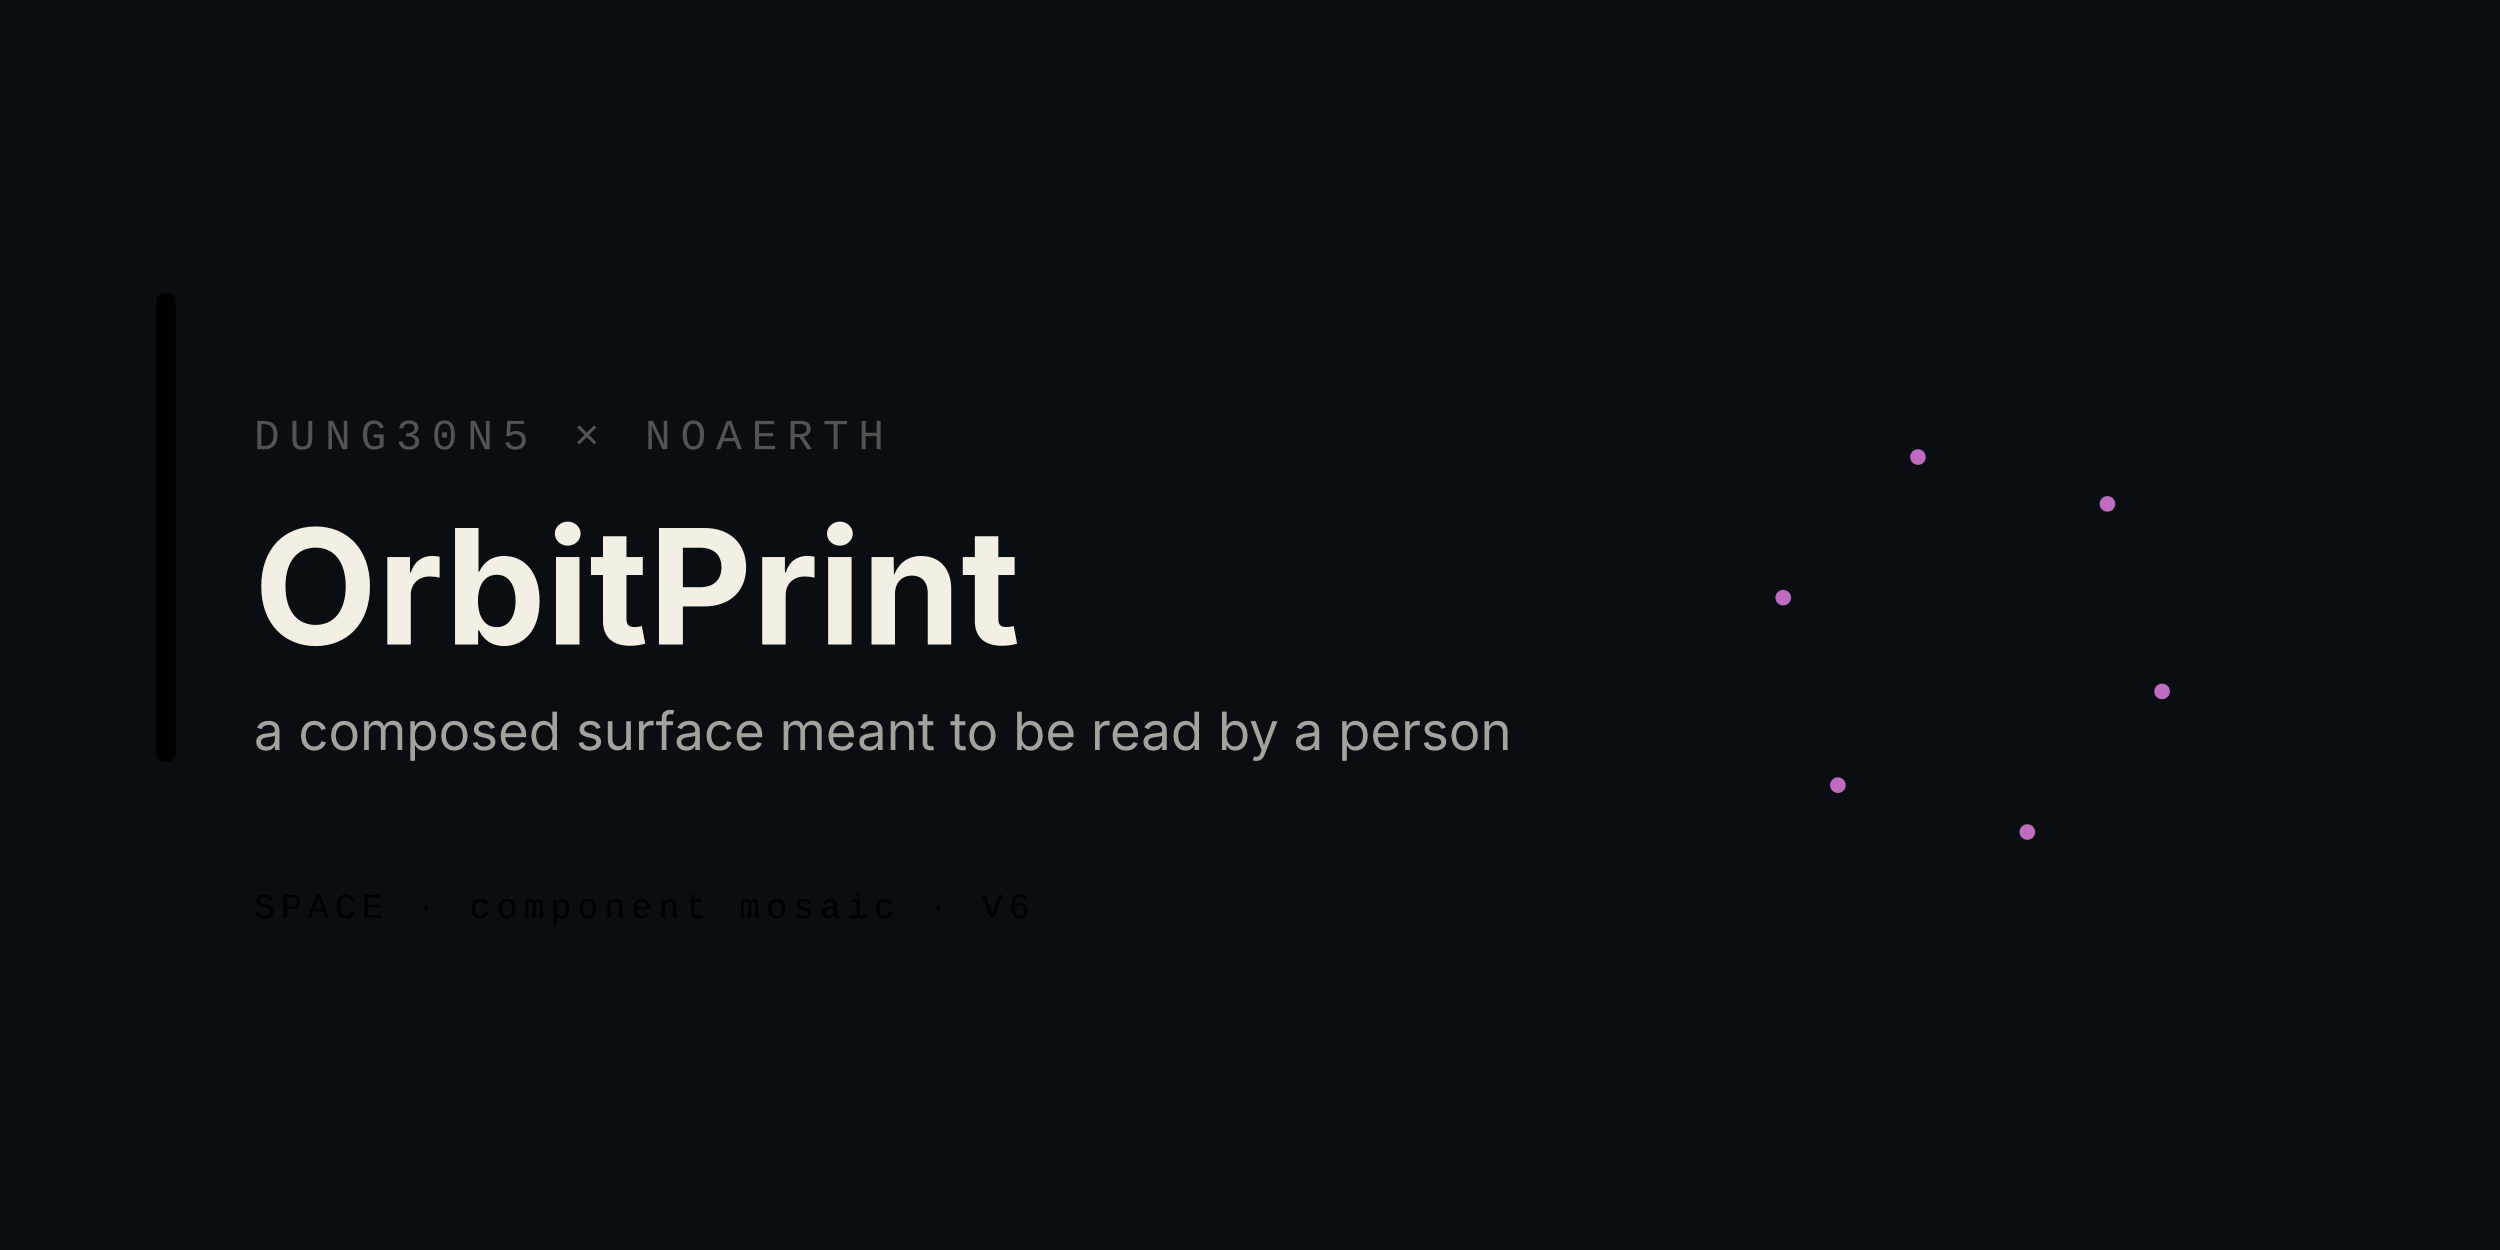
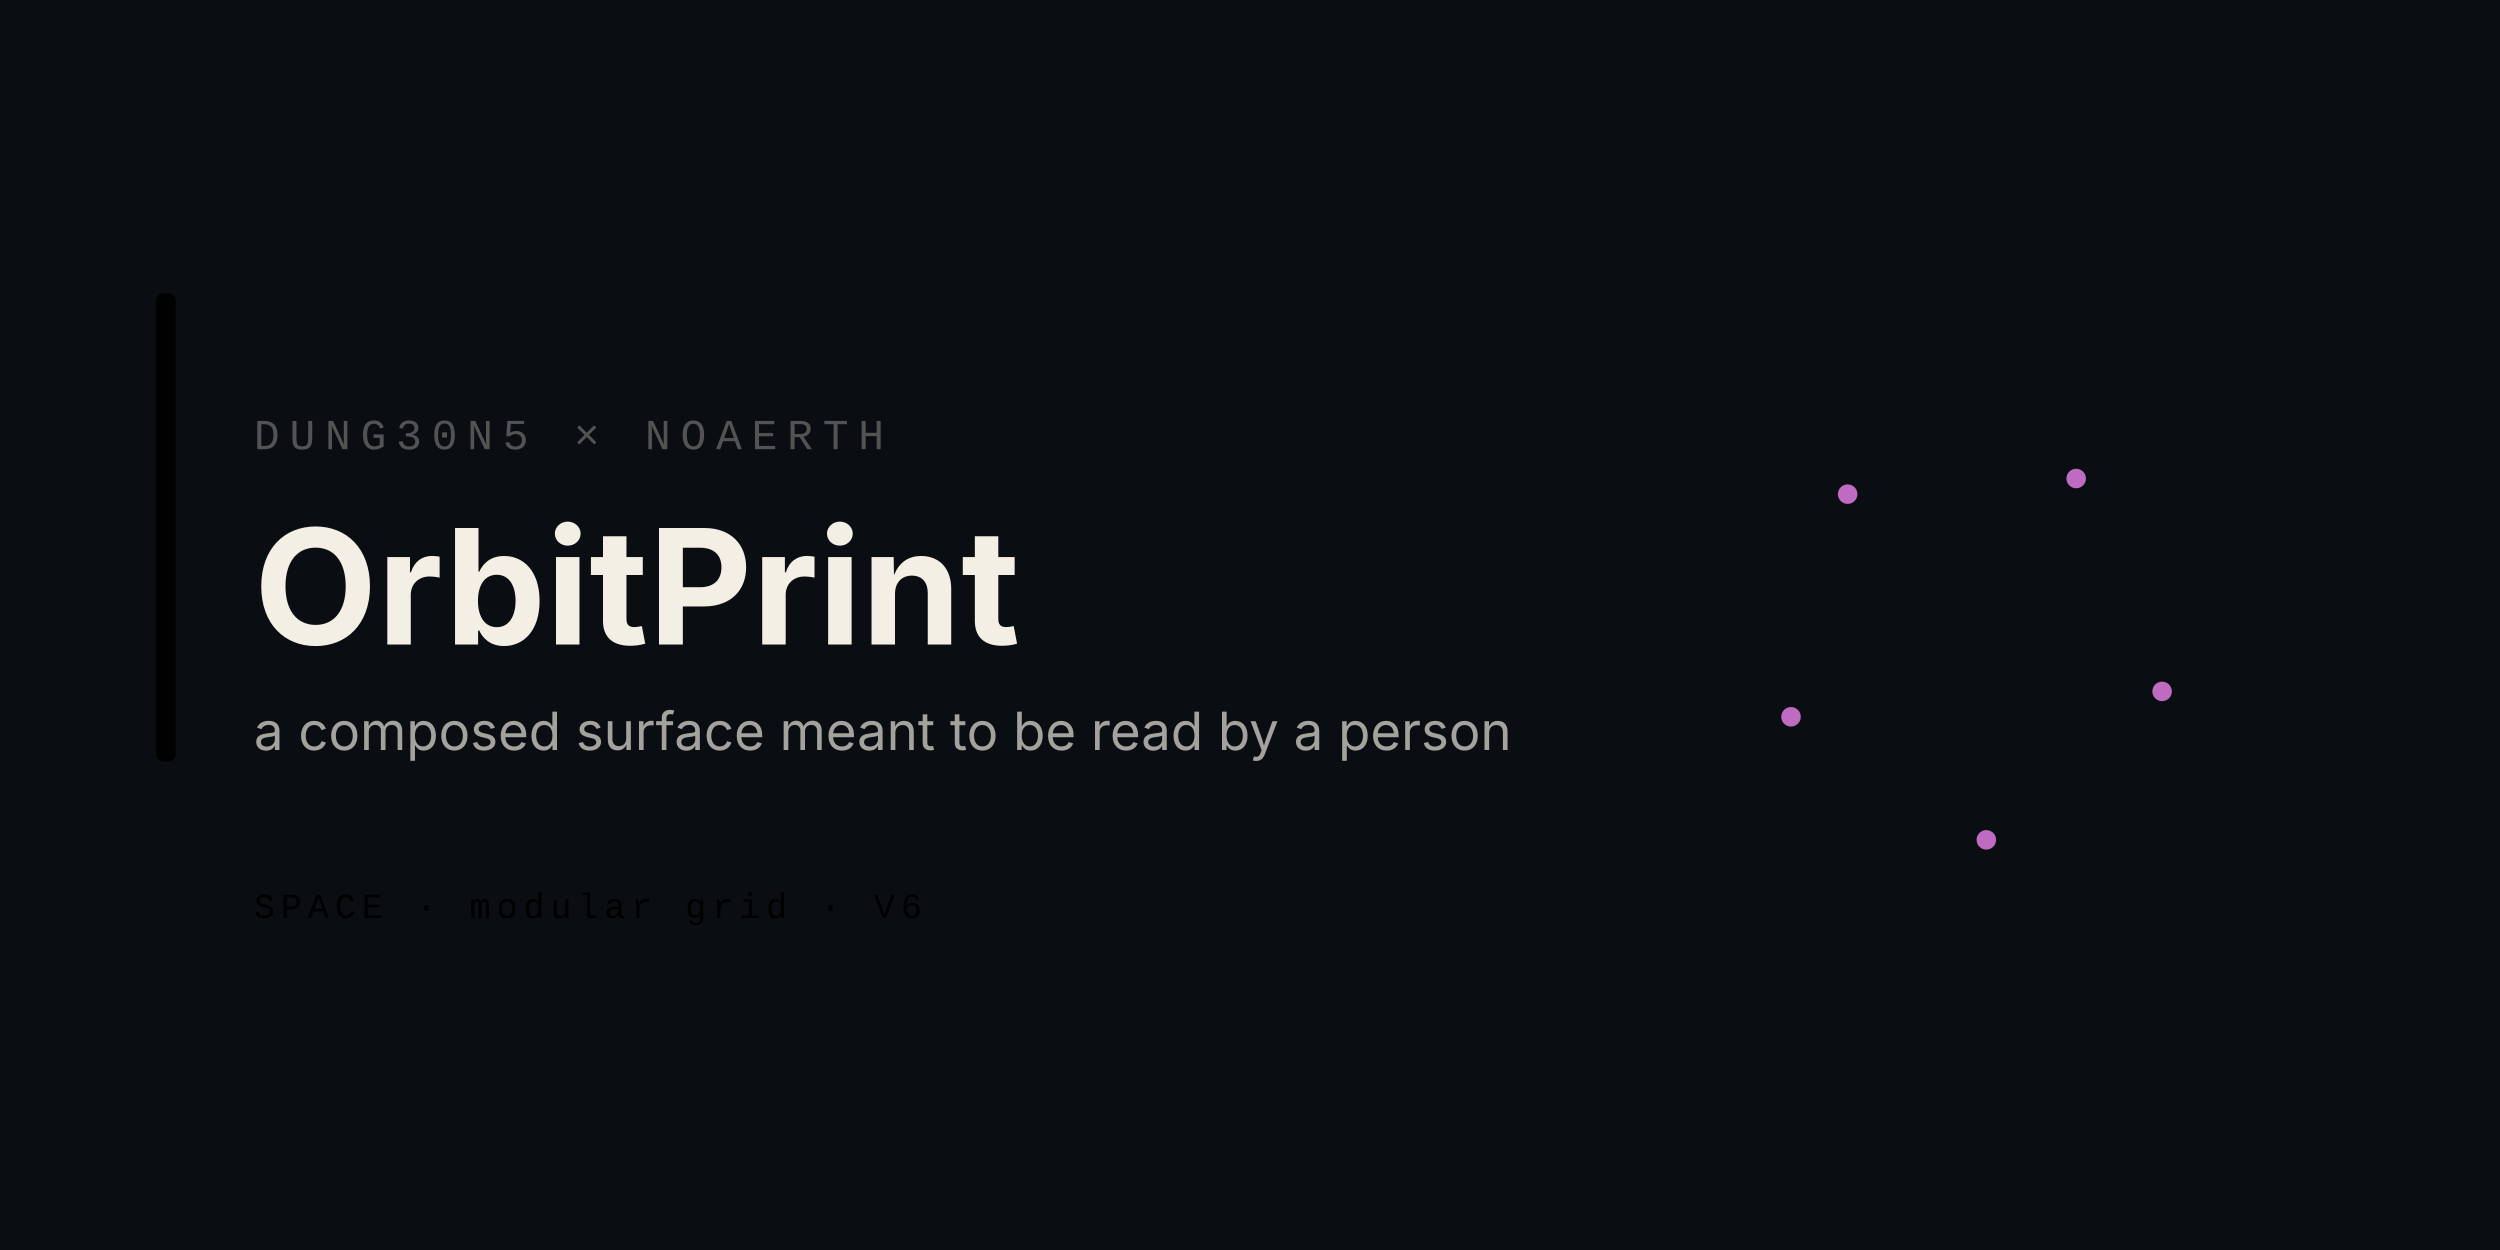
<svg xmlns="http://www.w3.org/2000/svg" viewBox="0 0 1280 640" width="1280" height="640" role="img" aria-label="OrbitPrint project card">
  <rect width="1280" height="640" fill="#0a0d12" />
  <circle cx="1010" cy="330" r="52" fill="none" stroke="mint" stroke-width="1.4" opacity="0.50" />
-   <circle cx="1010" cy="330" r="94" fill="none" stroke="mint" stroke-width="1.4" opacity="0.39" />
-   <circle cx="1010" cy="330" r="136" fill="none" stroke="mint" stroke-width="1.4" opacity="0.28" />
-   <circle cx="1107" cy="354" r="4" fill="violet" opacity="0.8" />
-   <circle cx="1038" cy="426" r="4" fill="violet" opacity="0.8" />
-   <circle cx="941" cy="402" r="4" fill="violet" opacity="0.8" />
-   <circle cx="913" cy="306" r="4" fill="violet" opacity="0.8" />
-   <circle cx="982" cy="234" r="4" fill="violet" opacity="0.8" />
-   <circle cx="1079" cy="258" r="4" fill="violet" opacity="0.8" />
+   <circle cx="1010" cy="330" r="91" fill="none" stroke="mint" stroke-width="1.4" opacity="0.39" />
+   <circle cx="1010" cy="330" r="130" fill="none" stroke="mint" stroke-width="1.4" opacity="0.28" />
+   <circle cx="1107" cy="354" r="5" fill="violet" opacity="0.8" />
+   <circle cx="1017" cy="430" r="5" fill="violet" opacity="0.8" />
+   <circle cx="917" cy="367" r="5" fill="violet" opacity="0.8" />
+   <circle cx="946" cy="253" r="5" fill="violet" opacity="0.8" />
+   <circle cx="1063" cy="245" r="5" fill="violet" opacity="0.8" />
  <rect x="80" y="150" width="10" height="240" rx="4" fill="mint" opacity="0.9" />
  <text x="130" y="230" font-family="ui-monospace, SFMono-Regular, Menlo, Monaco, Consolas, 'Liberation Mono', monospace" font-size="22" letter-spacing="5" fill="#f4efe44f">DUNG30N5 × NOAERTH</text>
  <text x="130" y="330" font-family="-apple-system, BlinkMacSystemFont, 'Segoe UI', Inter, Helvetica, Arial, sans-serif" font-size="82" font-weight="700" fill="#f4efe4">OrbitPrint</text>
  <text x="130" y="384" font-family="-apple-system, BlinkMacSystemFont, 'Segoe UI', Inter, Helvetica, Arial, sans-serif" font-size="27" fill="#f4efe4a8">a composed surface meant to be read by a person</text>
-   <text x="130" y="470" font-family="ui-monospace, SFMono-Regular, Menlo, Monaco, Consolas, 'Liberation Mono', monospace" font-size="18" fill="mint" letter-spacing="3">SPACE · component mosaic · V6</text>
+   <text x="130" y="470" font-family="ui-monospace, SFMono-Regular, Menlo, Monaco, Consolas, 'Liberation Mono', monospace" font-size="18" fill="mint" letter-spacing="3">SPACE · modular grid · V6</text>
</svg>
